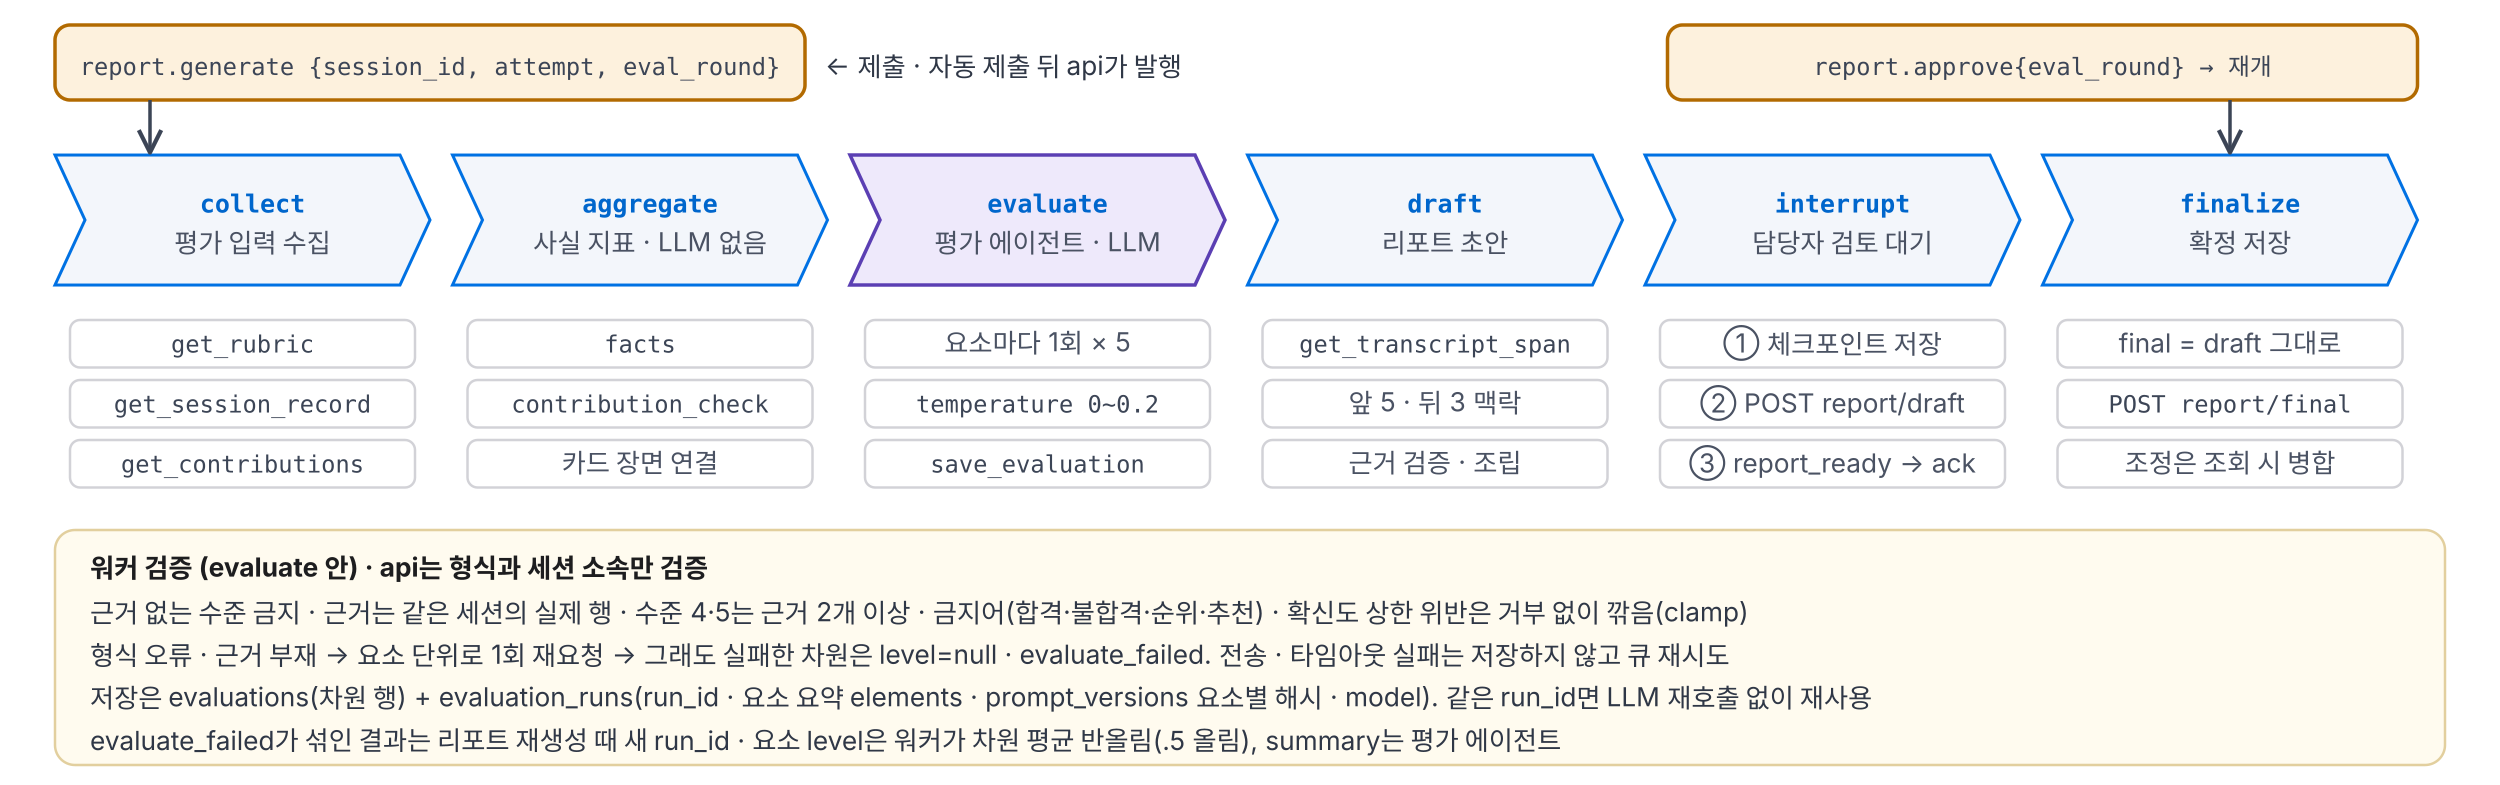
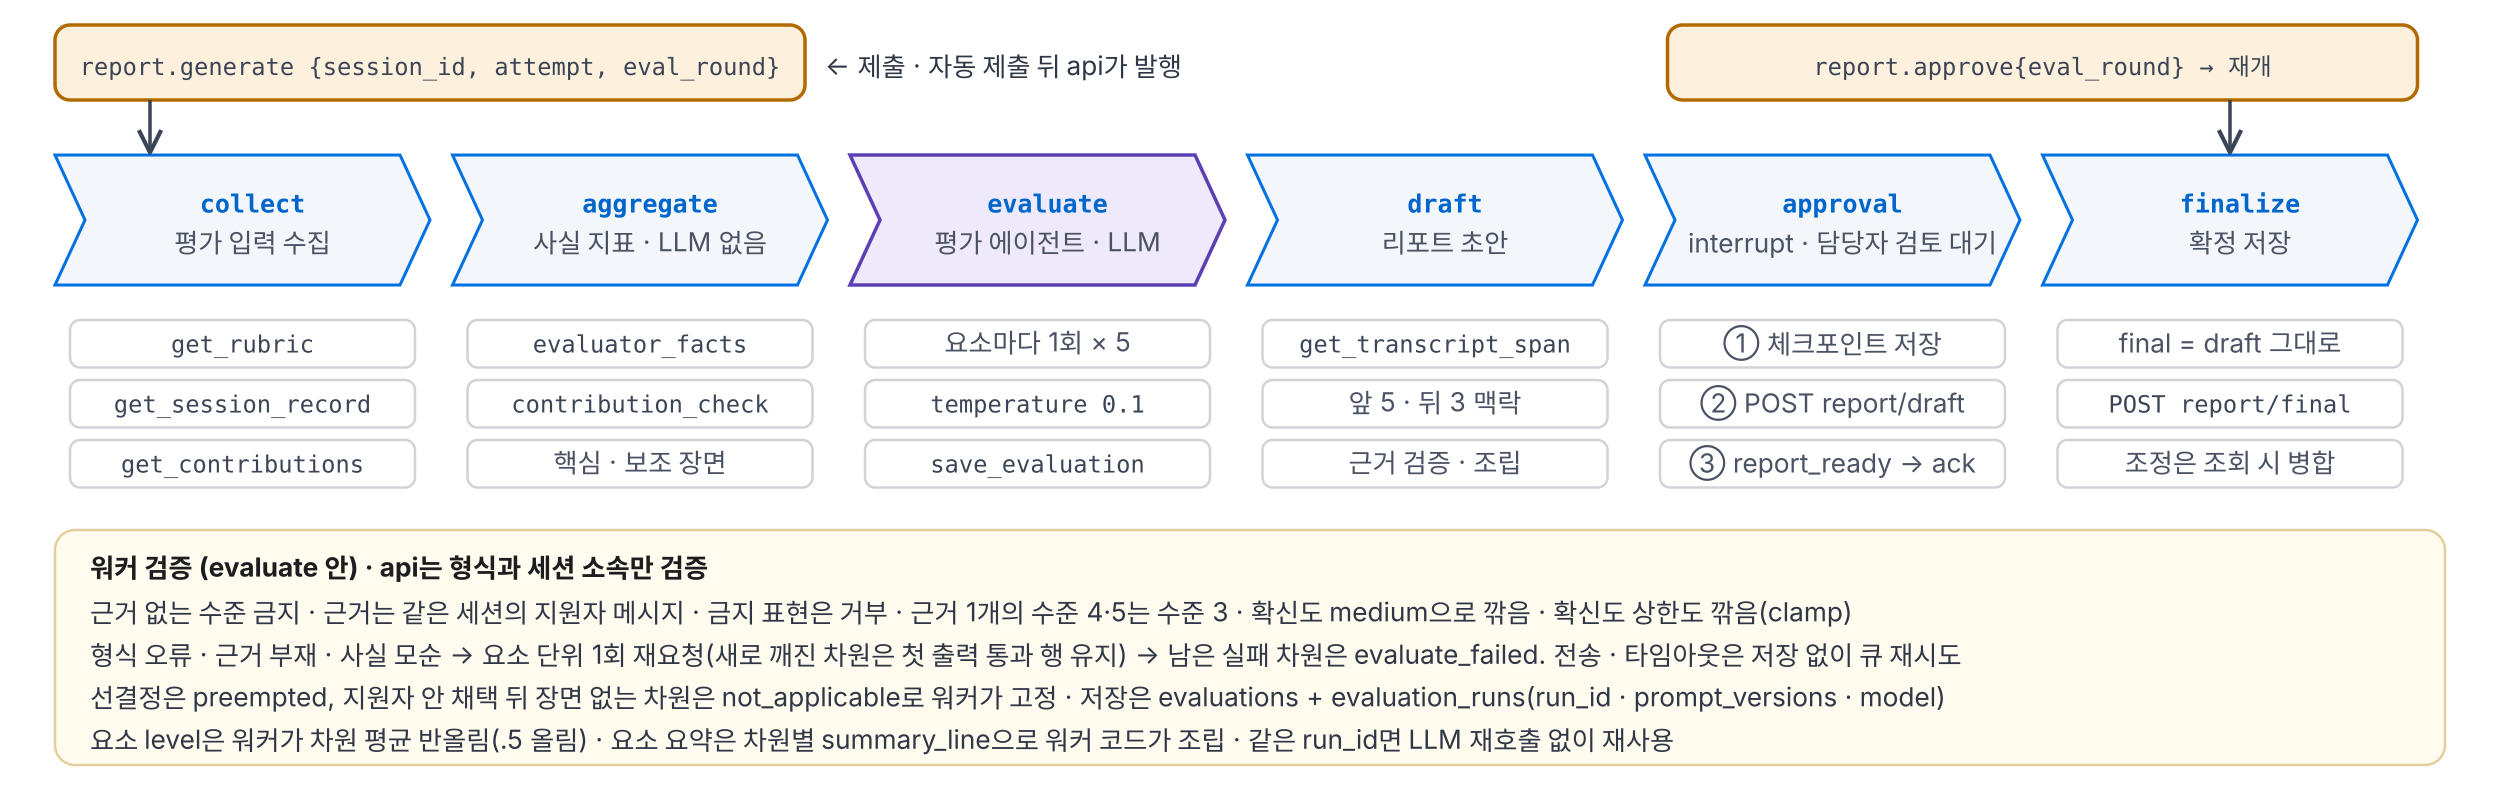
<svg xmlns="http://www.w3.org/2000/svg" viewBox="0 0 1000 314" width="1000" height="314">
  <style>
.b-seat{fill:#EEE9FB;stroke:#5B3FB3;stroke-width:.9}
.b-agentstep{fill:#EEE9FB;stroke:#5B3FB3;stroke-width:1.4}
.b-topic2{fill:#FFFFFF;stroke:#D2D2D7;stroke-width:1}
.edge-xd{stroke:#D70015;stroke-width:1.5;fill:none;stroke-dasharray:5 3}
.xmark{stroke:#D70015;stroke-width:2.6;fill:none;stroke-linecap:round}
text{font-family:"Pretendard",-apple-system,BlinkMacSystemFont,"Apple SD Gothic Neo","Noto Sans KR","Malgun Gothic",sans-serif;fill:#1D1D1F}
.t{font-size:12.5px;font-weight:700}
.s{font-size:10.5px;fill:#4A5263}
.tier{font-size:12.5px;font-weight:700;fill:#0066CC}
.mono{font-family:ui-monospace,"SF Mono",Menlo,Consolas,monospace;font-size:9.5px;fill:#3C4556}
.mono-s{font-family:ui-monospace,"SF Mono",Menlo,Consolas,monospace;font-size:8.6px;fill:#3C4556}
.lab{font-size:10.5px;fill:#2F3746}
.lab-t{font-size:10.5px;font-weight:700;fill:#1D1D1F}
.lab-b{font-size:10.5px;fill:#D70015;font-weight:700}
.lab-g{font-size:10.5px;fill:#6E6E73;font-weight:700}
.st{font-size:10px;font-weight:700;fill:#0066CC;font-family:ui-monospace,"SF Mono",Menlo,Consolas,monospace}
.numt{font-size:10px;font-weight:700;fill:#fff}
.halo{paint-order:stroke;stroke:#FFFFFF;stroke-width:3.2px;stroke-linejoin:round}
.numc{fill:#0071E3}
.edge{stroke:#3C4556;stroke-width:1.4;fill:none}
.edge-d{stroke:#3C4556;stroke-width:1.3;fill:none;stroke-dasharray:4 3}
.edge-x{stroke:#D70015;stroke-width:1.5;fill:none}
.ah{fill:#3C4556}
.ahx{fill:#D70015}
.aho{fill:none;stroke:#3C4556;stroke-width:1.5;stroke-linejoin:round}
.bnd{fill:none;stroke:#D70015;stroke-width:1.3;stroke-dasharray:7 4}
.lbnd{fill:none;stroke:#9AA3AD;stroke-width:1.1;stroke-dasharray:3 3}
.life{stroke:#9AA3AD;stroke-width:1;stroke-dasharray:4 4}
.b-web{fill:#E5F4EC;stroke:#1F8A5B;stroke-width:1.4}
.b-web-bar{stroke:#1F8A5B;stroke-width:1}
.b-web-dot{fill:#1F8A5B}
.b-api{fill:#FDECEB;stroke:#C4362F;stroke-width:1.4}
.b-in{fill:#FFFFFF;stroke:#C4362F;stroke-width:1}
.b-agent{fill:#EEE9FB;stroke:#5B3FB3;stroke-width:1.6}
.b-agent-in{fill:none;stroke:#5B3FB3;stroke-width:.8}
.b-mcp{fill:#E8F0FD;stroke:#2459B8;stroke-width:1.4}
.b-mq{fill:#FDF1DD;stroke:#B26A00;stroke-width:1.4}
.b-topic{fill:#FFFFFF;stroke:#B26A00;stroke-width:1}
.b-db{fill:#EEF0F3;stroke:#5F6873;stroke-width:1.4}
.b-ext{fill:#FFFFFF;stroke:#8B939C;stroke-width:1.4;stroke-dasharray:5 3}
.b-node{fill:#FFFFFF;stroke:#5F6873;stroke-width:1.3}
.node-top{fill:#F1F3F6}
.node-side{fill:#E3E7EC}
.b-step{fill:#F3F6FB;stroke:#0071E3;stroke-width:1.2}
.b-state{fill:#E8F2FD;stroke:#0071E3;stroke-width:1.2}
.b-note{fill:#FFFBEF;stroke:#E2CF9E;stroke-width:1}
.b-plug{fill:#FFFFFF;stroke:#5B3FB3;stroke-width:1.2}
.plug{stroke:#5B3FB3;stroke-width:1.3}
.plug-dot{fill:#5B3FB3}
.axis{stroke:#5F6873;stroke-width:1.2}
.tick{stroke:#9AA3AD;stroke-width:1}
.dot{fill:#0071E3}
.dot-rel{fill:#FFFFFF;stroke:#0071E3;stroke-width:1.5}
</style>
  <rect width="1000" height="314" fill="#FFFFFF" />
  <defs>
    <marker id="mf-v3c" viewBox="0 0 10 10" refX="9" refY="5" markerWidth="7" markerHeight="7" orient="auto-start-reverse">
      <path d="M0,0 L10,5 L0,10 z" class="ah" />
    </marker>
    <marker id="mo-v3c" viewBox="0 0 10 10" refX="9" refY="5" markerWidth="8" markerHeight="8" orient="auto-start-reverse">
      <path d="M1,1 L9,5 L1,9" class="aho" />
    </marker>
    <marker id="mx-v3c" viewBox="0 0 10 10" refX="9" refY="5" markerWidth="7" markerHeight="7" orient="auto-start-reverse">
      <path d="M0,0 L10,5 L0,10 z" class="ahx" />
    </marker>
  </defs>
  <polygon points="22,62 160,62 172,88 160,114 22,114 34,88" class="b-step" />
  <text x="101.0" y="85.0" text-anchor="middle" class="st">collect</text>
  <text x="101.0" y="101.0" text-anchor="middle" class="s">평가 입력 수집</text>
  <polygon points="181,62 319,62 331,88 319,114 181,114 193,88" class="b-step" />
  <text x="260.0" y="85.0" text-anchor="middle" class="st">aggregate</text>
  <text x="260.0" y="101.0" text-anchor="middle" class="s">사실 지표 · LLM 없음</text>
  <polygon points="340,62 478,62 490,88 478,114 340,114 352,88" class="b-agentstep" />
  <text x="419.0" y="85.0" text-anchor="middle" class="st">evaluate</text>
  <text x="419.0" y="101.0" text-anchor="middle" class="s">평가 에이전트 · LLM</text>
  <polygon points="499,62 637,62 649,88 637,114 499,114 511,88" class="b-step" />
  <text x="578.0" y="85.0" text-anchor="middle" class="st">draft</text>
  <text x="578.0" y="101.0" text-anchor="middle" class="s">리포트 초안</text>
  <polygon points="658,62 796,62 808,88 796,114 658,114 670,88" class="b-step" />
-   <text x="737.0" y="85.0" text-anchor="middle" class="st">interrupt</text>
-   <text x="737.0" y="101.0" text-anchor="middle" class="s">담당자 검토 대기</text>
+   <text x="737.0" y="85.0" text-anchor="middle" class="st">approval</text>
+   <text x="737.0" y="101.0" text-anchor="middle" class="s">interrupt · 담당자 검토 대기</text>
  <polygon points="817,62 955,62 967,88 955,114 817,114 829,88" class="b-step" />
  <text x="896.0" y="85.0" text-anchor="middle" class="st">finalize</text>
  <text x="896.0" y="101.0" text-anchor="middle" class="s">확정 저장</text>
  <rect x="22" y="10" width="300" height="30" rx="6" class="b-mq" />
  <text x="172.0" y="30.0" text-anchor="middle" class="mono">report.generate {session_id, attempt, eval_round}</text>
  <line x1="60" y1="40" x2="60" y2="61" class="edge" marker-end="url(#mo-v3c)" />
  <text x="330.0" y="30.0" text-anchor="start" class="lab">← 제출 · 자동 제출 뒤 api가 발행</text>
  <rect x="667" y="10" width="300" height="30" rx="6" class="b-mq" />
  <text x="817.0" y="30.0" text-anchor="middle" class="mono">report.approve{eval_round} → 재개</text>
  <line x1="892.0" y1="40" x2="892.0" y2="61" class="edge" marker-end="url(#mo-v3c)" />
  <rect x="28" y="128" width="138" height="19" rx="4" class="b-topic2" />
  <text x="97.0" y="141.0" text-anchor="middle" class="mono">get_rubric</text>
  <rect x="28" y="152" width="138" height="19" rx="4" class="b-topic2" />
  <text x="97.0" y="165.0" text-anchor="middle" class="mono">get_session_record</text>
  <rect x="28" y="176" width="138" height="19" rx="4" class="b-topic2" />
  <text x="97.0" y="189.0" text-anchor="middle" class="mono">get_contributions</text>
  <rect x="187" y="128" width="138" height="19" rx="4" class="b-topic2" />
-   <text x="256.0" y="141.0" text-anchor="middle" class="mono">facts</text>
+   <text x="256.0" y="141.0" text-anchor="middle" class="mono">evaluator_facts</text>
  <rect x="187" y="152" width="138" height="19" rx="4" class="b-topic2" />
  <text x="256.0" y="165.0" text-anchor="middle" class="mono">contribution_check</text>
  <rect x="187" y="176" width="138" height="19" rx="4" class="b-topic2" />
-   <text x="256.0" y="189.0" text-anchor="middle" class="s">카드 장면 연결</text>
+   <text x="256.0" y="189.0" text-anchor="middle" class="s">핵심 · 보조 장면</text>
  <rect x="346" y="128" width="138" height="19" rx="4" class="b-topic2" />
  <text x="415.0" y="141.0" text-anchor="middle" class="s">요소마다 1회 × 5</text>
  <rect x="346" y="152" width="138" height="19" rx="4" class="b-topic2" />
-   <text x="415.0" y="165.0" text-anchor="middle" class="mono">temperature 0~0.2</text>
+   <text x="415.0" y="165.0" text-anchor="middle" class="mono">temperature 0.1</text>
  <rect x="346" y="176" width="138" height="19" rx="4" class="b-topic2" />
  <text x="415.0" y="189.0" text-anchor="middle" class="mono">save_evaluation</text>
  <rect x="505" y="128" width="138" height="19" rx="4" class="b-topic2" />
  <text x="574.0" y="141.0" text-anchor="middle" class="mono">get_transcript_span</text>
  <rect x="505" y="152" width="138" height="19" rx="4" class="b-topic2" />
  <text x="574.0" y="165.0" text-anchor="middle" class="s">앞 5 · 뒤 3 맥락</text>
  <rect x="505" y="176" width="138" height="19" rx="4" class="b-topic2" />
  <text x="574.0" y="189.0" text-anchor="middle" class="s">근거 검증 · 조립</text>
  <rect x="664" y="128" width="138" height="19" rx="4" class="b-topic2" />
  <text x="733.0" y="141.0" text-anchor="middle" class="s">① 체크포인트 저장</text>
  <rect x="664" y="152" width="138" height="19" rx="4" class="b-topic2" />
  <text x="733.0" y="165.0" text-anchor="middle" class="s">② POST report/draft</text>
  <rect x="664" y="176" width="138" height="19" rx="4" class="b-topic2" />
  <text x="733.0" y="189.0" text-anchor="middle" class="s">③ report_ready → ack</text>
  <rect x="823" y="128" width="138" height="19" rx="4" class="b-topic2" />
  <text x="892.0" y="141.0" text-anchor="middle" class="s">final = draft 그대로</text>
  <rect x="823" y="152" width="138" height="19" rx="4" class="b-topic2" />
  <text x="892.0" y="165.0" text-anchor="middle" class="mono">POST report/final</text>
  <rect x="823" y="176" width="138" height="19" rx="4" class="b-topic2" />
  <text x="892.0" y="189.0" text-anchor="middle" class="s">조정은 조회 시 병합</text>
  <rect x="22" y="212" width="956" height="94" rx="8" class="b-note" />
  <text x="36.0" y="231.0" text-anchor="start" class="lab-t">워커 검증 (evaluate 안) · api는 형식과 세션 소속만 검증</text>
-   <text x="36.0" y="249.0" text-anchor="start" class="lab">근거 없는 수준 금지 · 근거는 같은 세션의 실제 행 · 수준 4·5는 근거 2개 이상 · 금지어(합격·불합격·순위·추천) · 확신도 상한 위반은 거부 없이 깎음(clamp)</text>
-   <text x="36.0" y="266.0" text-anchor="start" class="lab">형식 오류 · 근거 부재 → 요소 단위로 1회 재요청 → 그래도 실패한 차원은 level=null · evaluate_failed. 전송 · 타임아웃 실패는 저장하지 않고 큐 재시도</text>
-   <text x="36.0" y="283.0" text-anchor="start" class="lab">저장은 evaluations(차원 행) + evaluation_runs(run_id · 요소 요약 elements · prompt_versions 요소별 해시 · model). 같은 run_id면 LLM 재호출 없이 재사용</text>
-   <text x="36.0" y="300.0" text-anchor="start" class="lab">evaluate_failed가 섞인 결과는 리포트 재생성 때 새 run_id · 요소 level은 워커가 차원 평균 반올림(.5 올림), summary는 평가 에이전트</text>
+   <text x="36.0" y="249.0" text-anchor="start" class="lab">근거 없는 수준 금지 · 근거는 같은 세션의 지원자 메시지 · 금지 표현은 거부 · 근거 1개의 수준 4·5는 수준 3 · 확신도 medium으로 깎음 · 확신도 상한도 깎음(clamp)</text>
+   <text x="36.0" y="266.0" text-anchor="start" class="lab">형식 오류 · 근거 부재 · 사실 모순 → 요소 단위 1회 재요청(새로 깨진 차원은 첫 출력 통과 행 유지) → 남은 실패 차원은 evaluate_failed. 전송 · 타임아웃은 저장 없이 큐 재시도</text>
+   <text x="36.0" y="283.0" text-anchor="start" class="lab">선결정은 preempted, 지원자 안 채택 뒤 장면 없는 차원은 not_applicable로 워커가 고정 · 저장은 evaluations + evaluation_runs(run_id · prompt_versions · model)</text>
+   <text x="36.0" y="300.0" text-anchor="start" class="lab">요소 level은 워커가 차원 평균 반올림(.5 올림) · 요소 요약은 차원별 summary_line으로 워커 코드가 조립 · 같은 run_id면 LLM 재호출 없이 재사용</text>
</svg>
